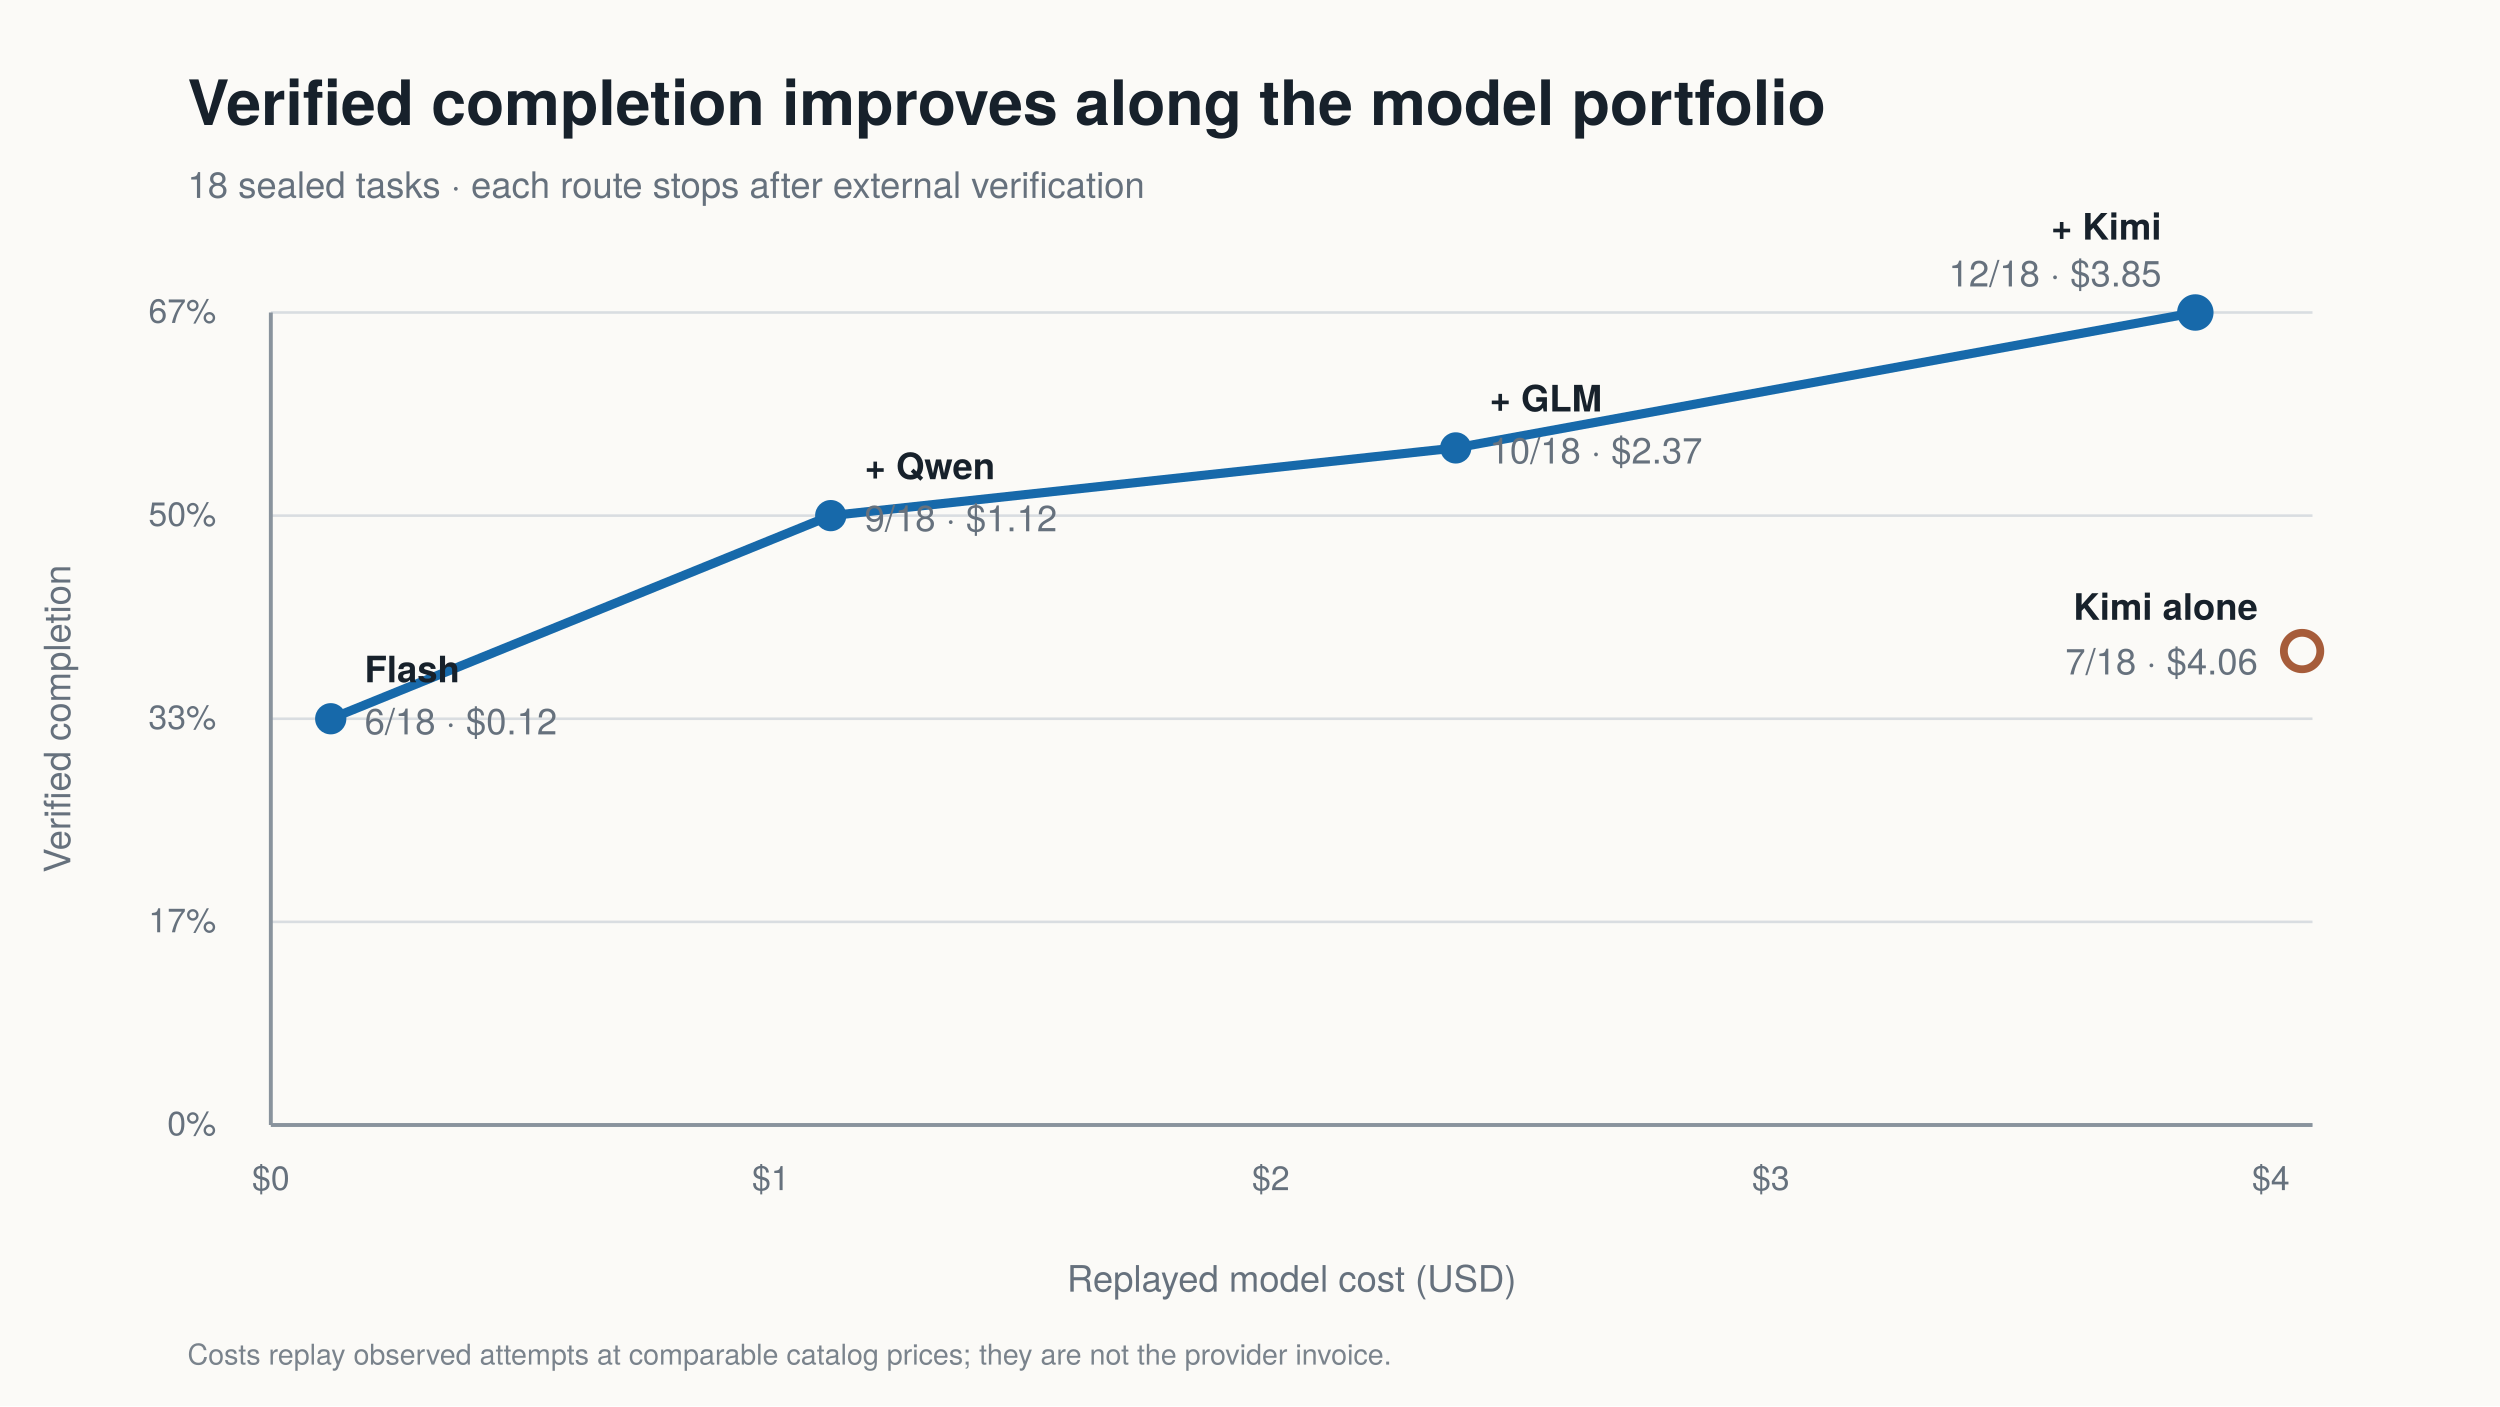
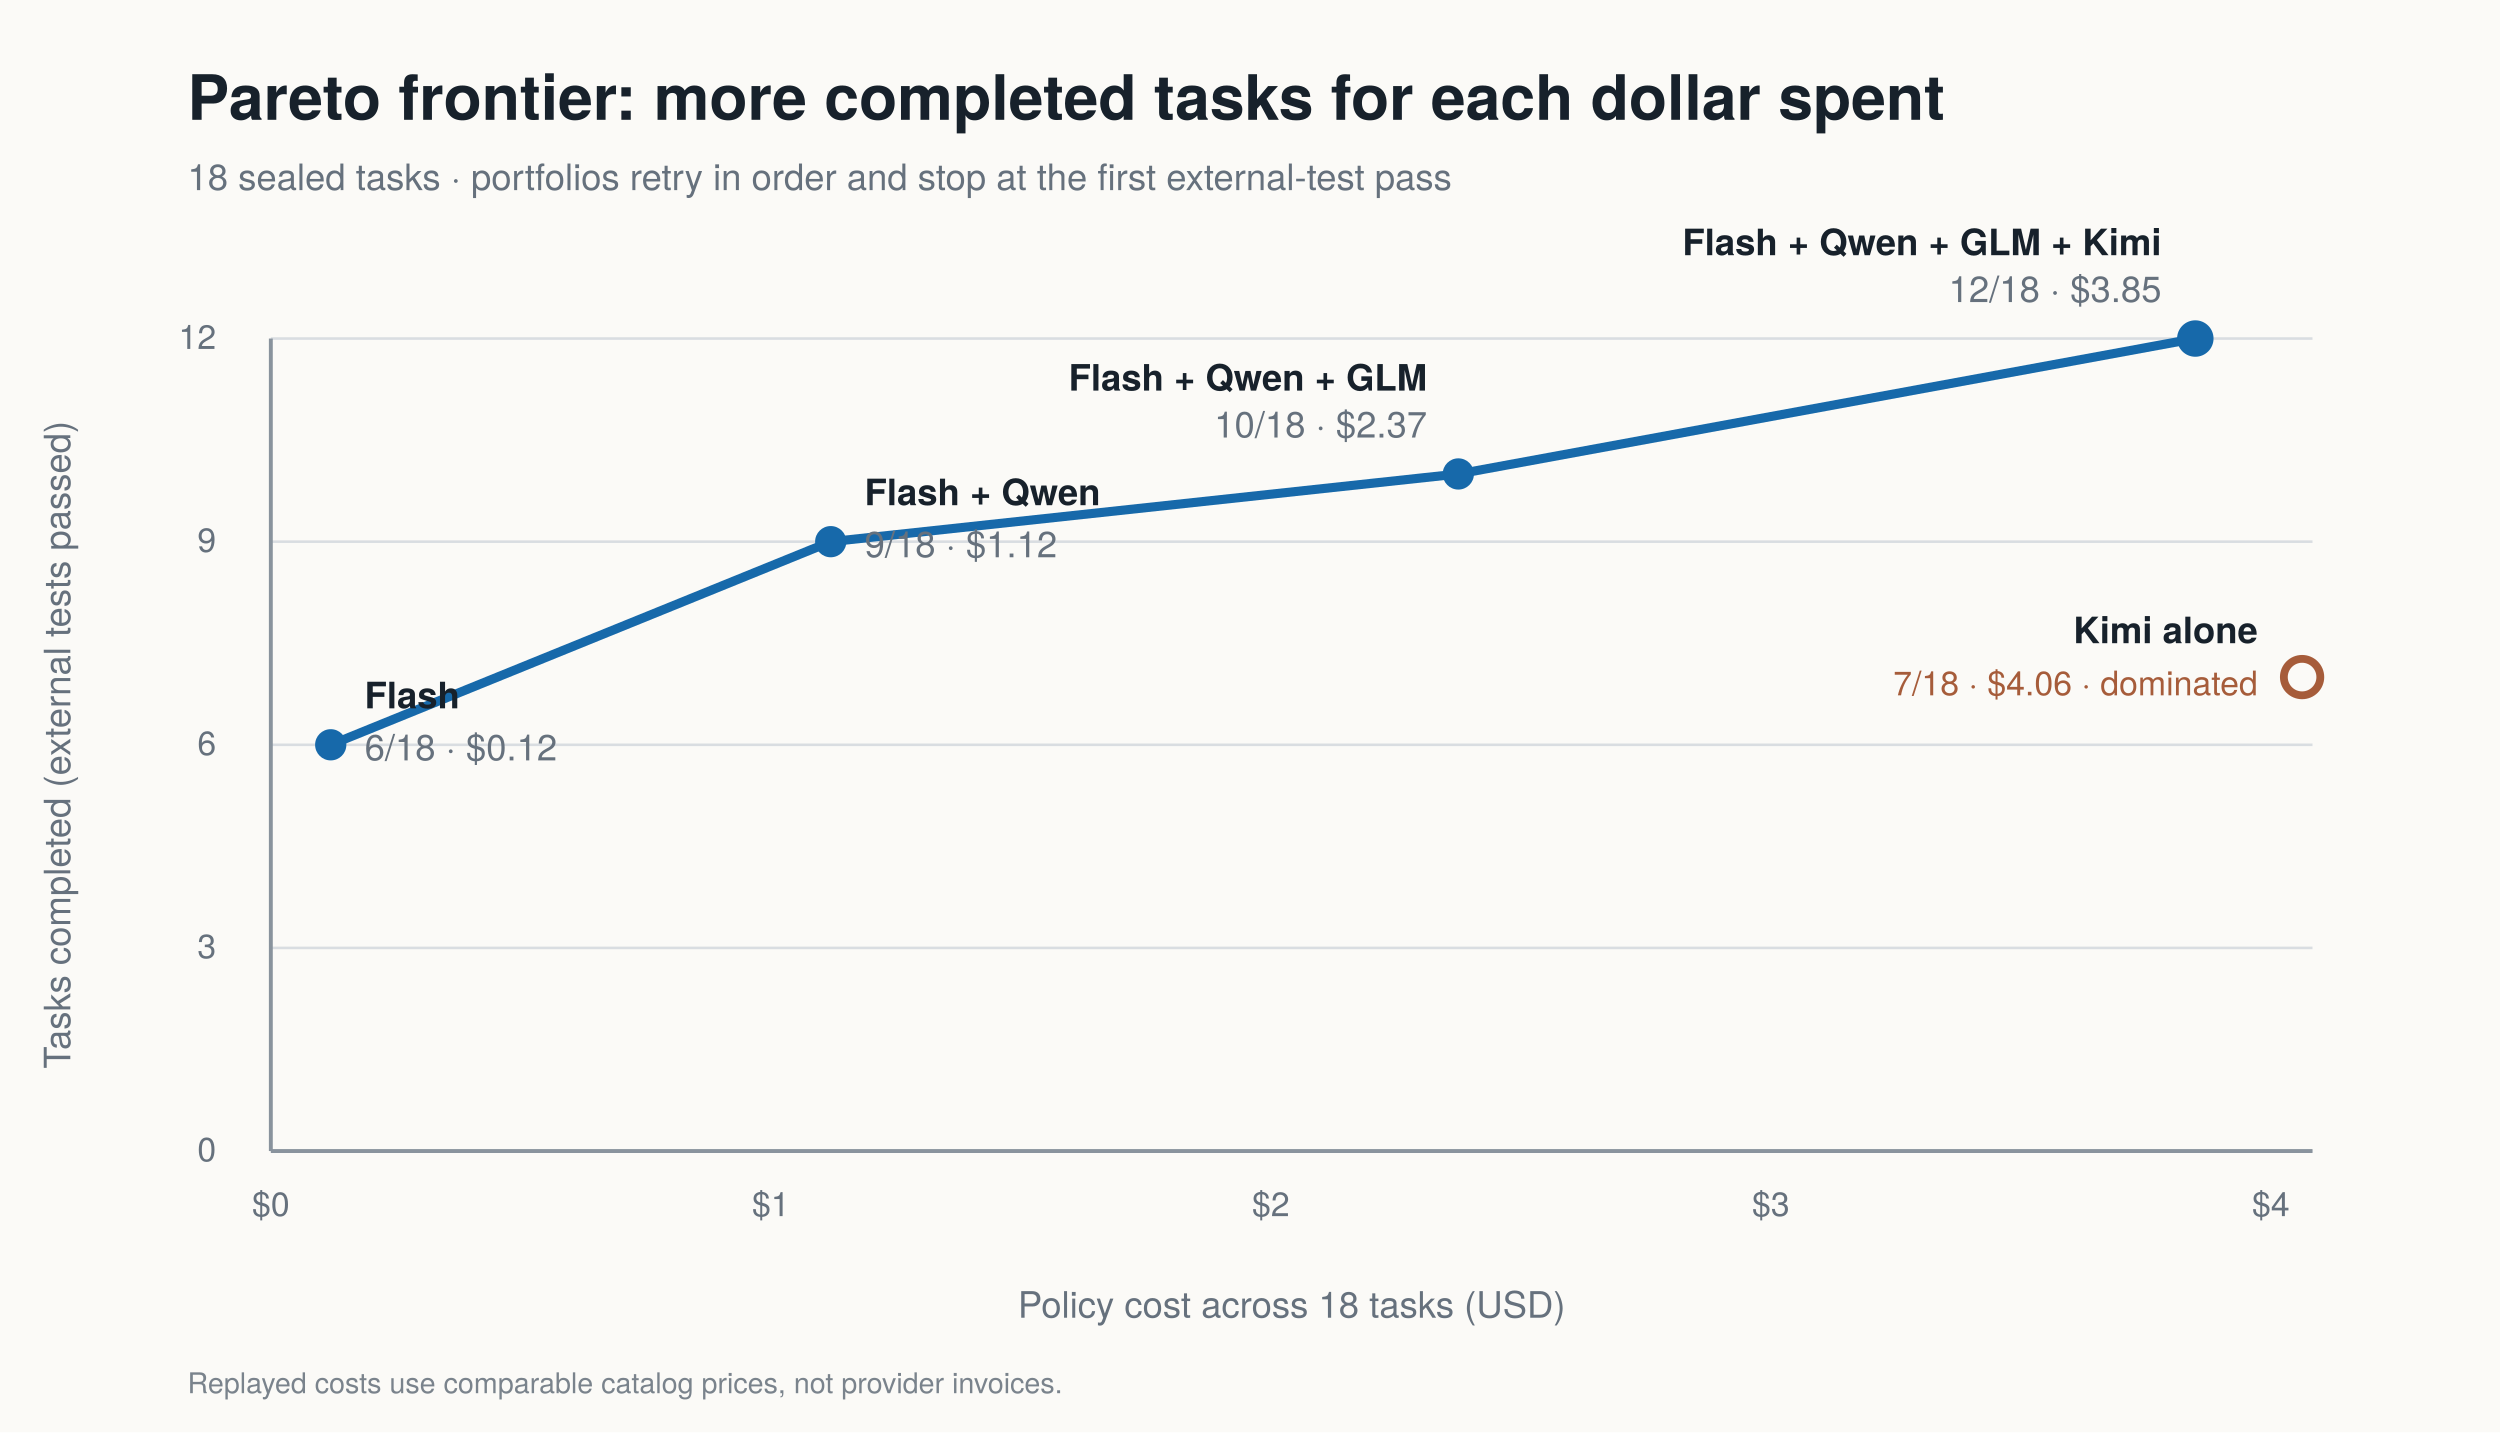
- <svg xmlns="http://www.w3.org/2000/svg" width="960" height="540" viewBox="0 0 960 540" role="img" aria-labelledby="title desc">
-   <rect width="960" height="540" fill="#fbfaf7" />
+ <svg xmlns="http://www.w3.org/2000/svg" width="960" height="550" viewBox="0 0 960 550" role="img" aria-labelledby="title desc">
+   <rect width="960" height="550" fill="#fbfaf7" />
  <g font-family="IBM Plex Sans, Helvetica Neue, sans-serif">
-     <text x="72" y="48" fill="#17212b" font-size="24" font-weight="600">Verified completion improves along the model portfolio</text>
-     <text x="72" y="76" fill="#66717d" font-size="14">18 sealed tasks · each route stops after external verification</text>
+     <text x="72" y="46" fill="#17212b" font-size="24" font-weight="600">Pareto frontier: more completed tasks for each dollar spent</text>
+     <text x="72" y="73" fill="#66717d" font-size="14">18 sealed tasks · portfolios retry in order and stop at the first external-test pass</text>
    <g stroke="#d9dde1" stroke-width="1">
-       <line x1="104" y1="432" x2="888" y2="432" />
-       <line x1="104" y1="354" x2="888" y2="354" />
-       <line x1="104" y1="276" x2="888" y2="276" />
-       <line x1="104" y1="198" x2="888" y2="198" />
-       <line x1="104" y1="120" x2="888" y2="120" />
+       <line x1="104" y1="442" x2="888" y2="442" />
+       <line x1="104" y1="364" x2="888" y2="364" />
+       <line x1="104" y1="286" x2="888" y2="286" />
+       <line x1="104" y1="208" x2="888" y2="208" />
+       <line x1="104" y1="130" x2="888" y2="130" />
    </g>
    <g stroke="#89939d" stroke-width="1.5">
-       <line x1="104" y1="120" x2="104" y2="432" />
-       <line x1="104" y1="432" x2="888" y2="432" />
+       <line x1="104" y1="130" x2="104" y2="442" />
+       <line x1="104" y1="442" x2="888" y2="442" />
    </g>
    <g fill="#66717d" font-size="13">
-       <text x="83" y="436" text-anchor="end">0%</text>
-       <text x="83" y="358" text-anchor="end">17%</text>
-       <text x="83" y="280" text-anchor="end">33%</text>
-       <text x="83" y="202" text-anchor="end">50%</text>
-       <text x="83" y="124" text-anchor="end">67%</text>
-       <text x="104" y="457" text-anchor="middle">$0</text>
-       <text x="296" y="457" text-anchor="middle">$1</text>
-       <text x="488" y="457" text-anchor="middle">$2</text>
-       <text x="680" y="457" text-anchor="middle">$3</text>
-       <text x="872" y="457" text-anchor="middle">$4</text>
-       <text x="496" y="496" text-anchor="middle" font-size="14">Replayed model cost (USD)</text>
-       <text x="27" y="276" text-anchor="middle" font-size="14" transform="rotate(-90 27 276)">Verified completion</text>
+       <text x="83" y="446" text-anchor="end">0</text>
+       <text x="83" y="368" text-anchor="end">3</text>
+       <text x="83" y="290" text-anchor="end">6</text>
+       <text x="83" y="212" text-anchor="end">9</text>
+       <text x="83" y="134" text-anchor="end">12</text>
+       <text x="104" y="467" text-anchor="middle">$0</text>
+       <text x="296" y="467" text-anchor="middle">$1</text>
+       <text x="488" y="467" text-anchor="middle">$2</text>
+       <text x="680" y="467" text-anchor="middle">$3</text>
+       <text x="872" y="467" text-anchor="middle">$4</text>
+       <text x="496" y="506" text-anchor="middle" font-size="14">Policy cost across 18 tasks (USD)</text>
+       <text x="27" y="286" text-anchor="middle" font-size="14" transform="rotate(-90 27 286)">Tasks completed (external tests passed)</text>
    </g>
-     <path d="M127 276 L319 198 L559 172 L843 120" fill="none" stroke="#1769aa" stroke-width="3.5" stroke-linecap="round" stroke-linejoin="round" />
+     <path d="M127 286 L319 208 L560 182 L843 130" fill="none" stroke="#1769aa" stroke-width="3.5" stroke-linecap="round" stroke-linejoin="round" />
    <g fill="#1769aa">
-       <circle cx="127" cy="276" r="6" />
-       <circle cx="319" cy="198" r="6" />
-       <circle cx="559" cy="172" r="6" />
-       <circle cx="843" cy="120" r="7" />
+       <circle cx="127" cy="286" r="6" />
+       <circle cx="319" cy="208" r="6" />
+       <circle cx="560" cy="182" r="6" />
+       <circle cx="843" cy="130" r="7" />
    </g>
    <g fill="#17212b" font-size="14">
-       <text x="140" y="262" font-weight="600">Flash</text>
-       <text x="140" y="282" fill="#66717d">6/18 · $0.12</text>
-       <text x="332" y="184" font-weight="600">+ Qwen</text>
-       <text x="332" y="204" fill="#66717d">9/18 · $1.12</text>
-       <text x="572" y="158" font-weight="600">+ GLM</text>
-       <text x="572" y="178" fill="#66717d">10/18 · $2.37</text>
-       <text x="830" y="92" text-anchor="end" font-weight="600">+ Kimi</text>
-       <text x="830" y="110" text-anchor="end" fill="#66717d">12/18 · $3.85</text>
+       <text x="140" y="272" font-weight="600">Flash</text>
+       <text x="140" y="292" fill="#66717d">6/18 · $0.12</text>
+       <text x="332" y="194" font-weight="600">Flash + Qwen</text>
+       <text x="332" y="214" fill="#66717d">9/18 · $1.12</text>
+       <text x="548" y="150" text-anchor="end" font-weight="600">Flash + Qwen + GLM</text>
+       <text x="548" y="168" text-anchor="end" fill="#66717d">10/18 · $2.37</text>
+       <text x="830" y="98" text-anchor="end" font-weight="600">Flash + Qwen + GLM + Kimi</text>
+       <text x="830" y="116" text-anchor="end" fill="#66717d">12/18 · $3.85</text>
    </g>
-     <circle cx="884" cy="250" r="7" fill="#fbfaf7" stroke="#a65c3a" stroke-width="3" />
-     <text x="867" y="238" text-anchor="end" fill="#17212b" font-size="14" font-weight="600">Kimi alone</text>
-     <text x="867" y="259" text-anchor="end" fill="#66717d" font-size="14">7/18 · $4.06</text>
-     <text x="72" y="524" fill="#7a838c" font-size="11">Costs replay observed attempts at comparable catalog prices; they are not the provider invoice.</text>
+     <circle cx="884" cy="260" r="7" fill="#fbfaf7" stroke="#a65c3a" stroke-width="3" />
+     <text x="867" y="247" text-anchor="end" fill="#17212b" font-size="14" font-weight="600">Kimi alone</text>
+     <text x="867" y="267" text-anchor="end" fill="#a65c3a" font-size="13">7/18 · $4.06 · dominated</text>
+     <text x="72" y="535" fill="#7a838c" font-size="11">Replayed costs use comparable catalog prices, not provider invoices.</text>
  </g>
</svg>
